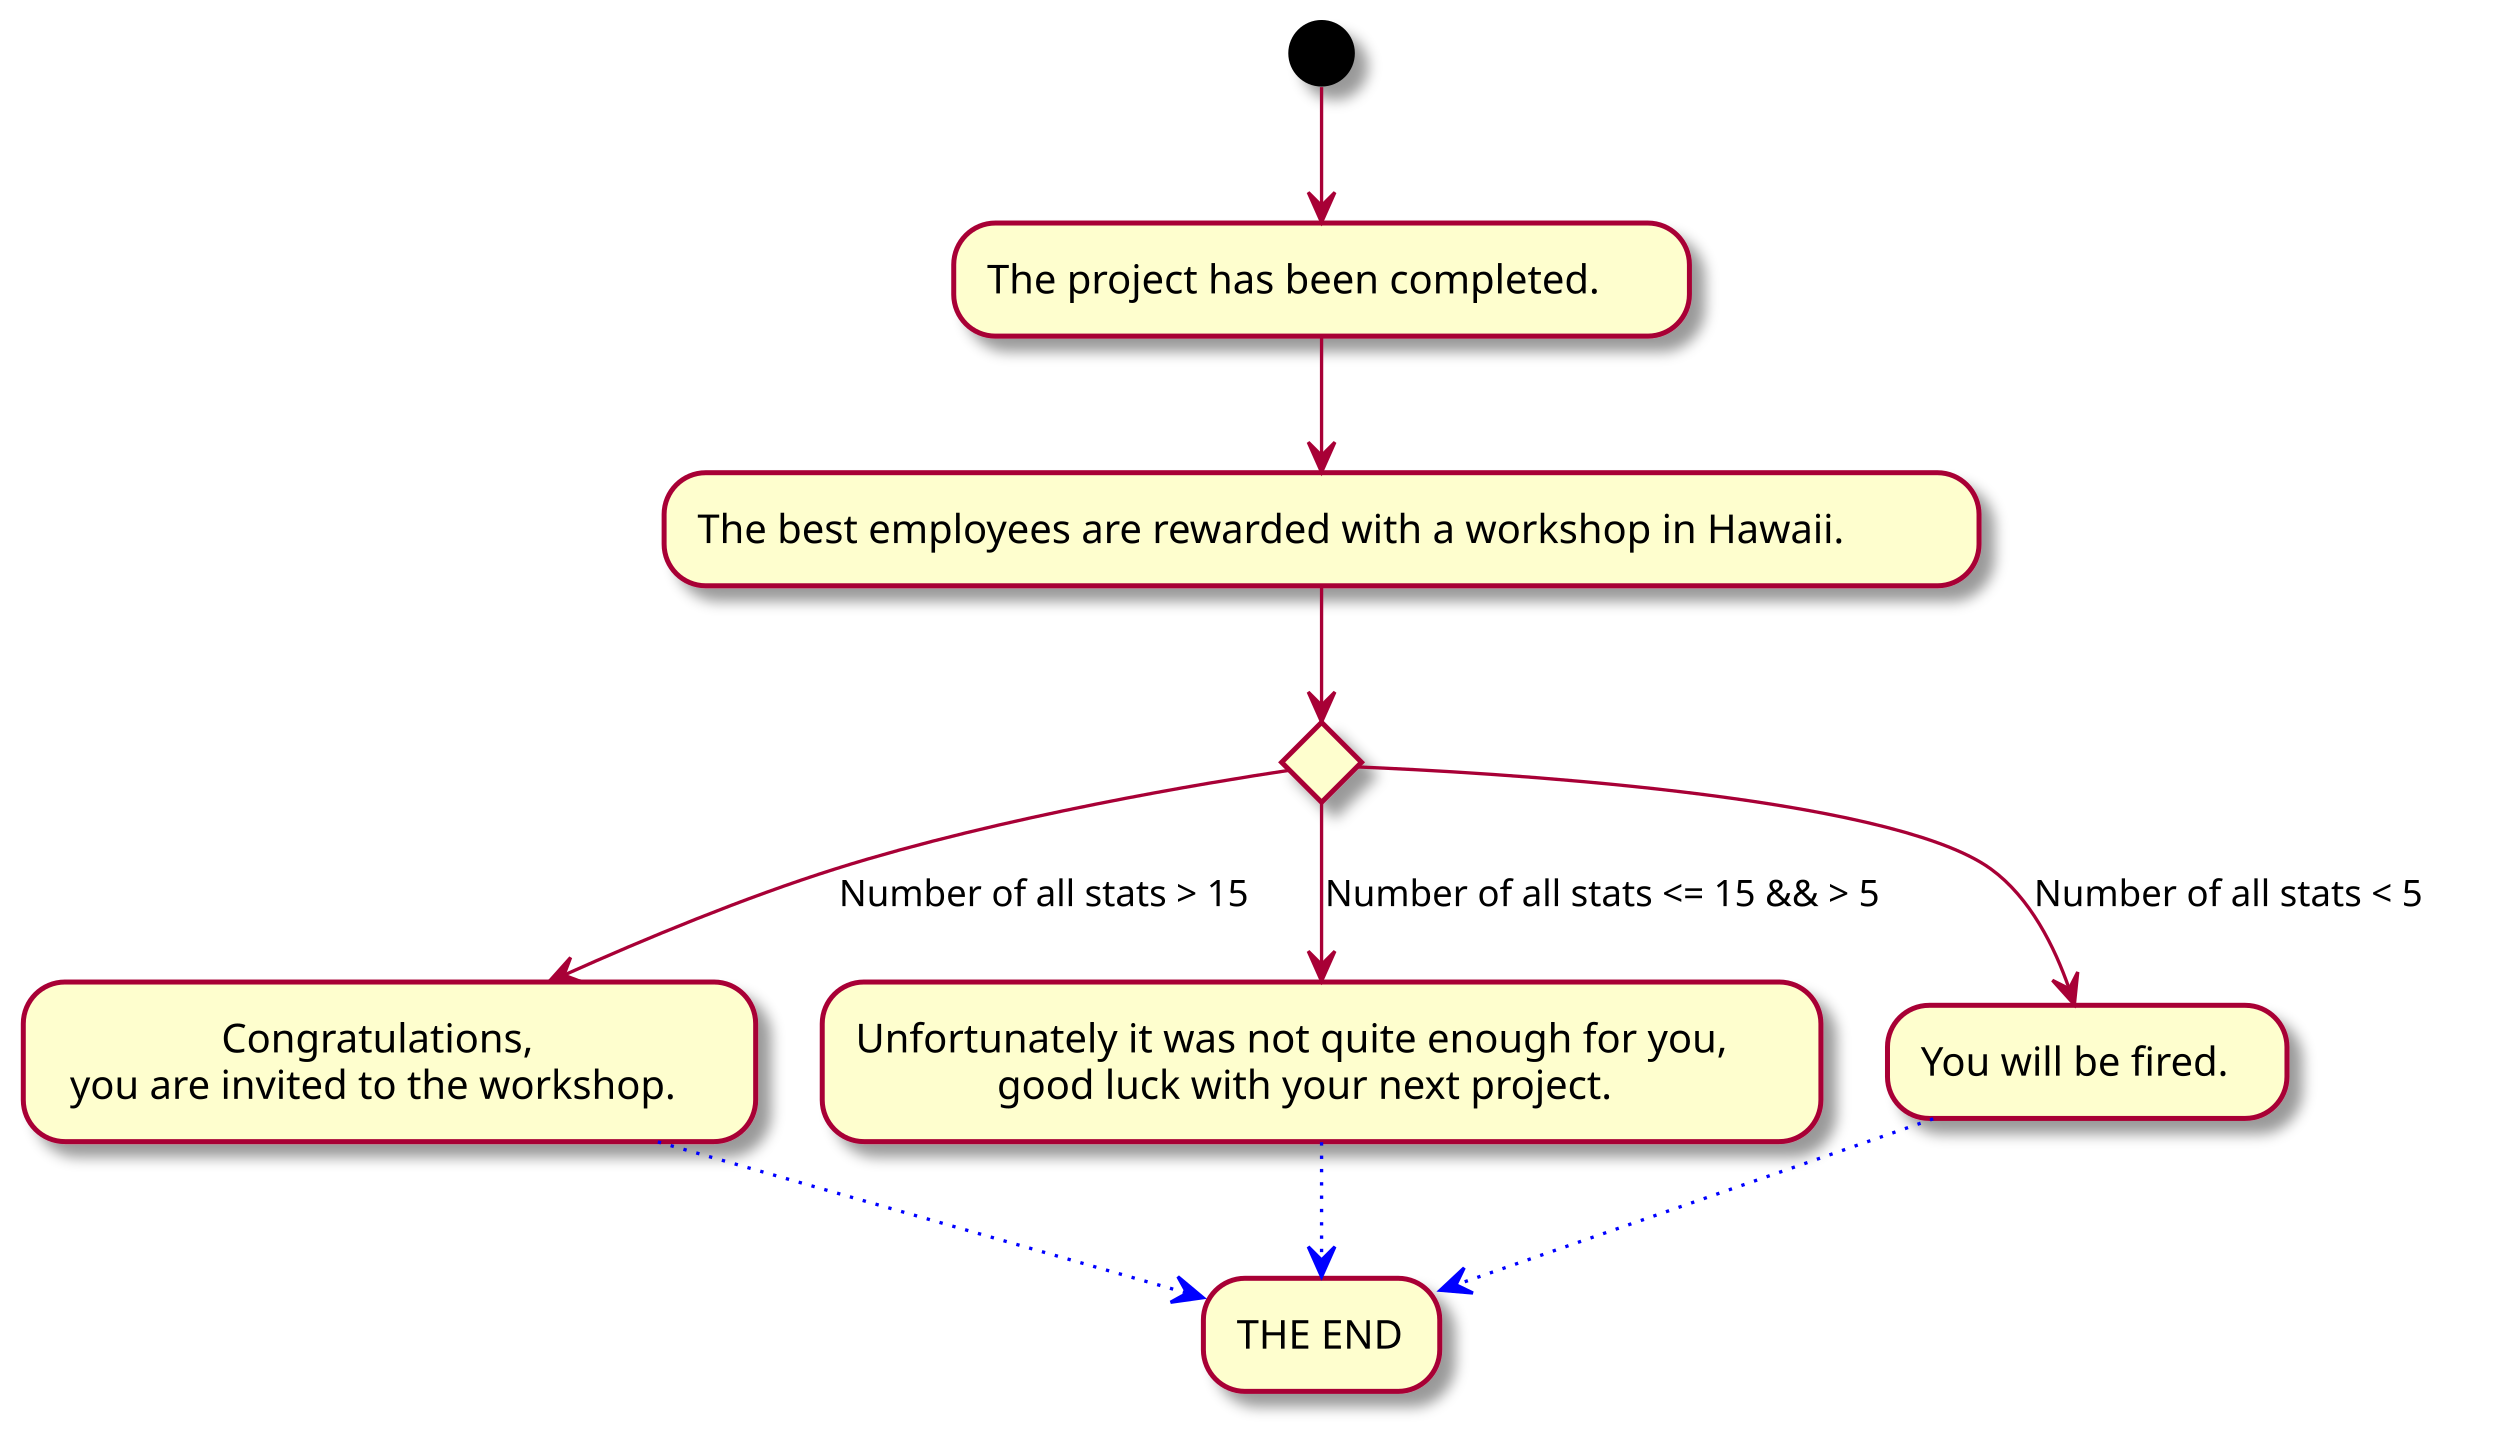
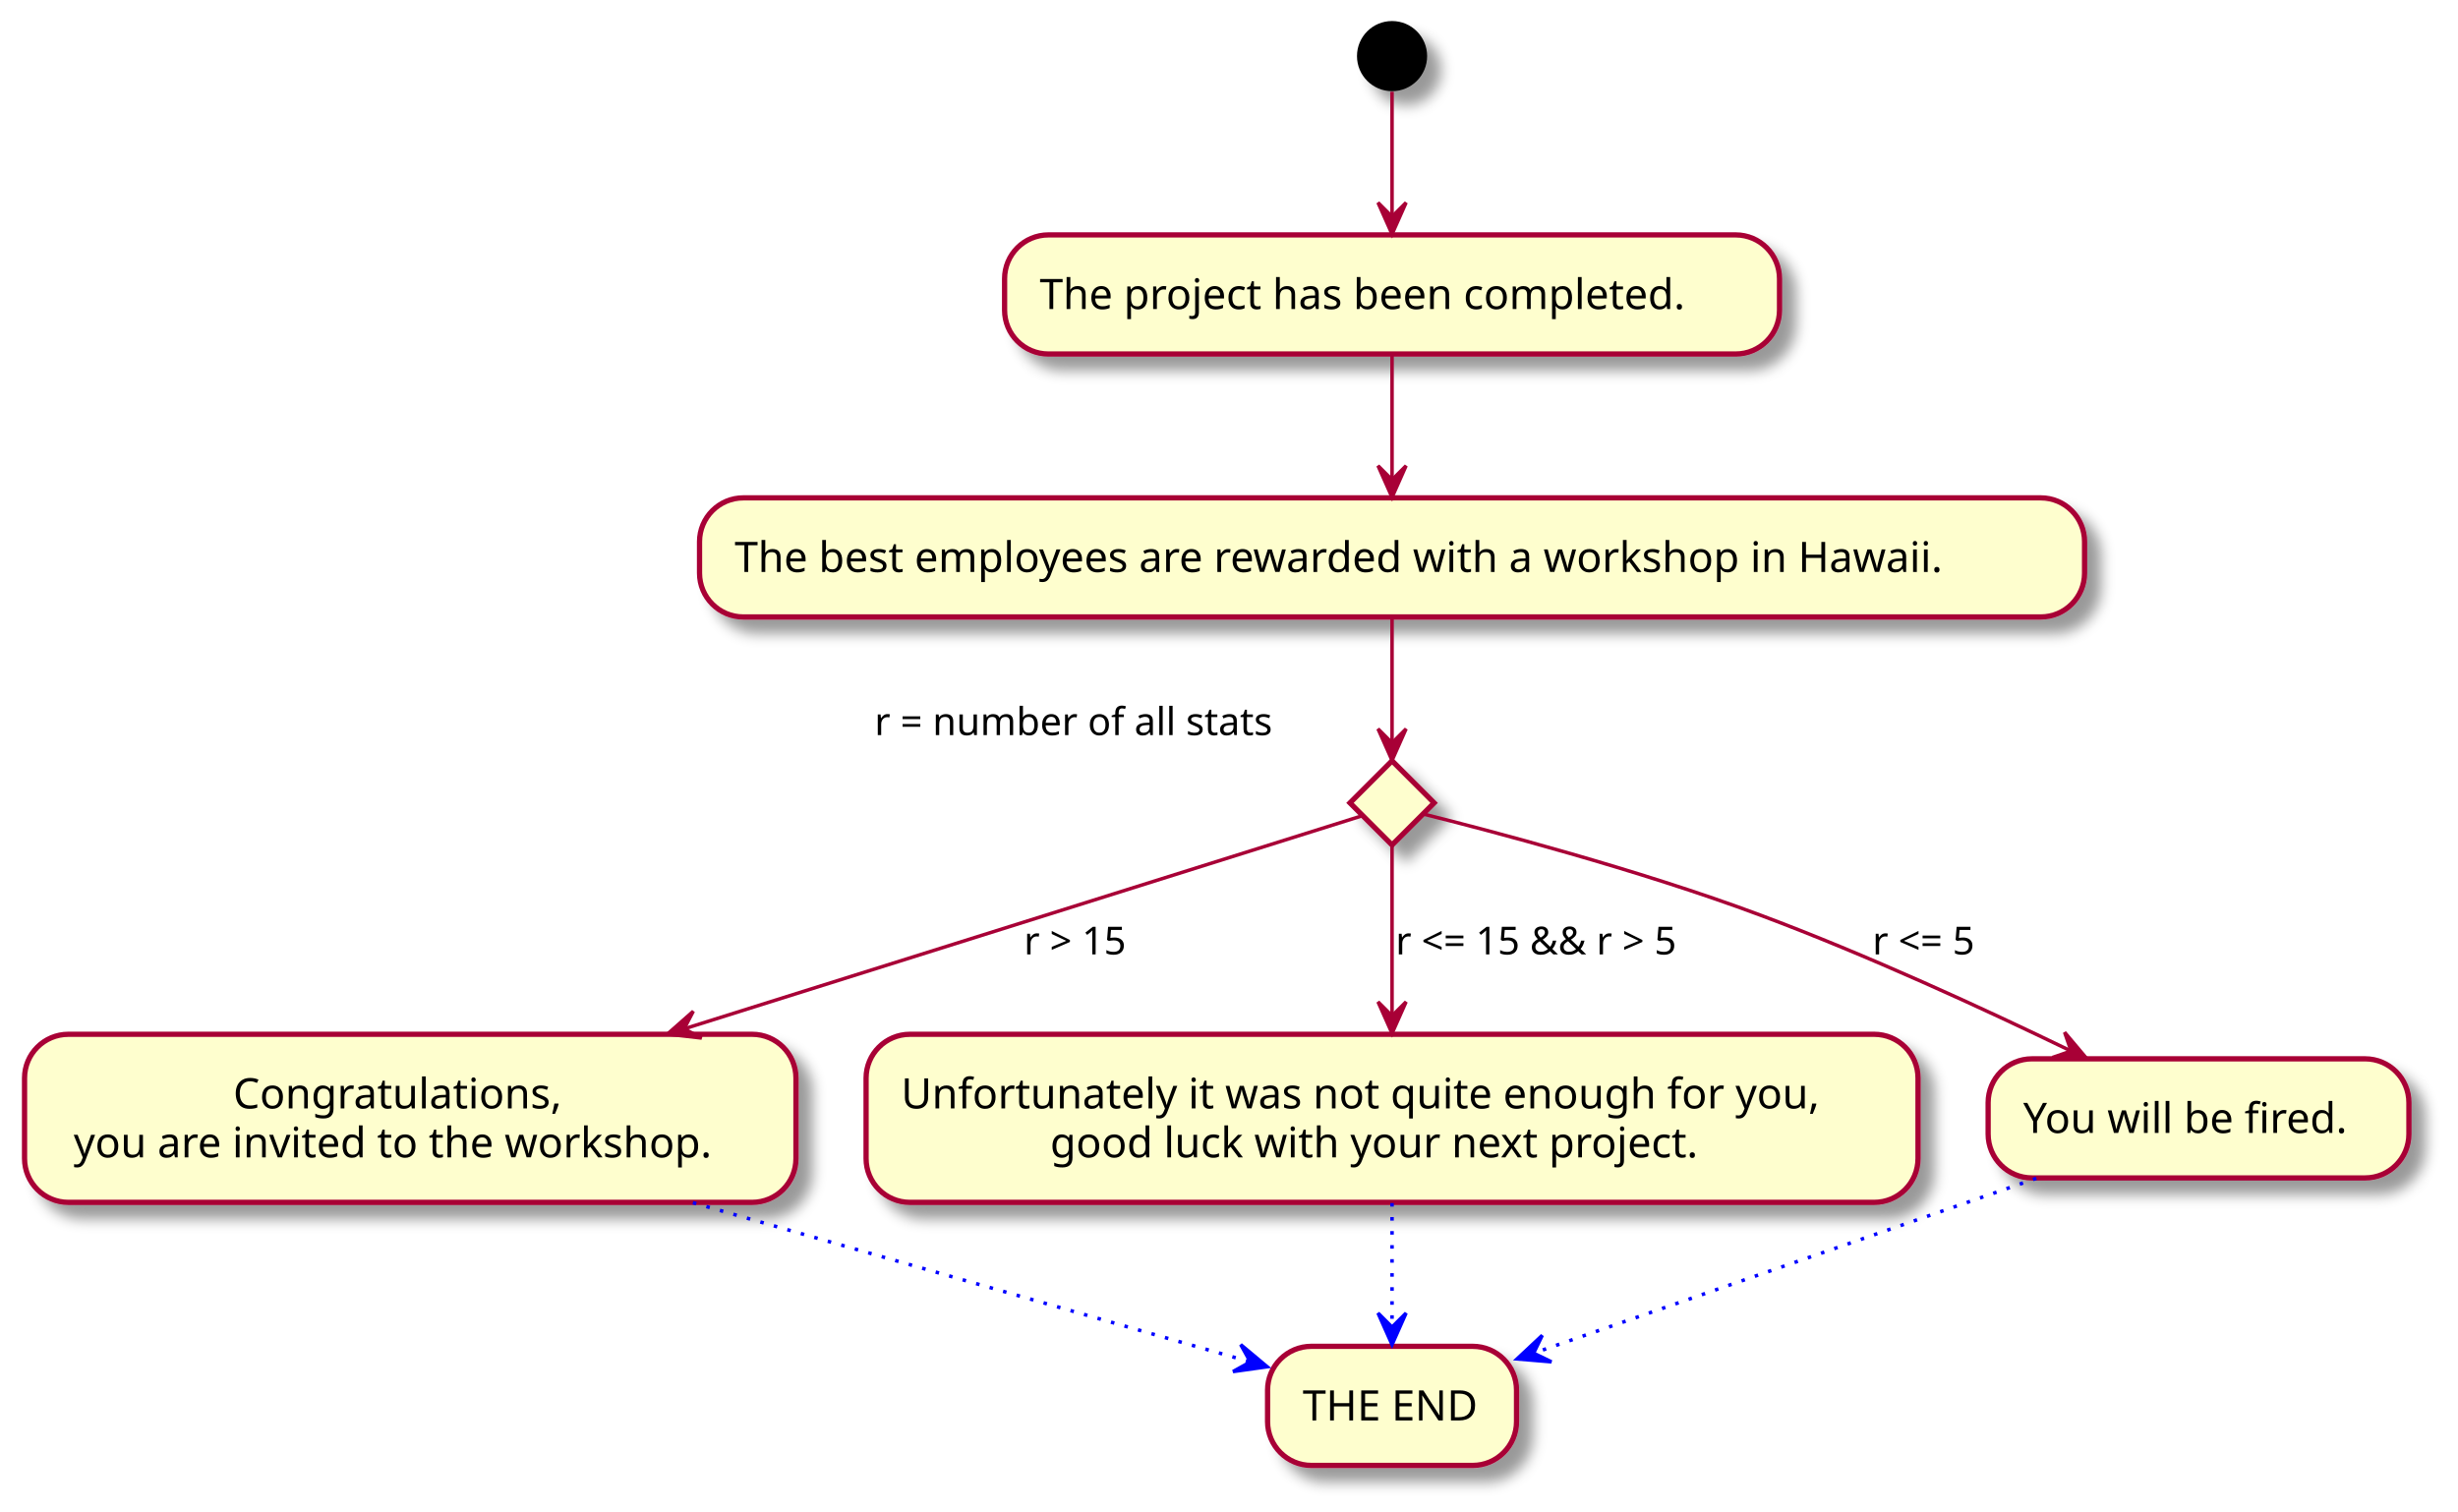
- <svg xmlns="http://www.w3.org/2000/svg" contentScriptType="application/ecmascript" contentStyleType="text/css" height="431px" preserveAspectRatio="none" style="width:751px;height:431px;" version="1.1" viewBox="0 0 751 431" width="751px" zoomAndPan="magnify">
+ <svg xmlns="http://www.w3.org/2000/svg" contentScriptType="application/ecmascript" contentStyleType="text/css" height="431px" preserveAspectRatio="none" style="width:701px;height:431px;" version="1.1" viewBox="0 0 701 431" width="701px" zoomAndPan="magnify">
  <defs>
-     <filter height="300%" id="f3hdayalinyod" width="300%" x="-1" y="-1">
+     <filter height="300%" id="fnqnh7occlab7" width="300%" x="-1" y="-1">
      <feGaussianBlur result="blurOut" stdDeviation="2.0" />
      <feColorMatrix in="blurOut" result="blurOut2" type="matrix" values="0 0 0 0 0 0 0 0 0 0 0 0 0 0 0 0 0 0 .4 0" />
      <feOffset dx="4.0" dy="4.0" in="blurOut2" result="blurOut3" />
      <feBlend in="SourceGraphic" in2="blurOut3" mode="normal" />
    </filter>
  </defs>
  <g>
-     <ellipse cx="397" cy="16" fill="#000000" filter="url(#f3hdayalinyod)" rx="10" ry="10" style="stroke: none; stroke-width: 1.0;" />
-     <rect fill="#FEFECE" filter="url(#f3hdayalinyod)" height="33.969" rx="12.5" ry="12.5" style="stroke: #A80036; stroke-width: 1.5;" width="221" x="286.5" y="67" />
+     <ellipse cx="397" cy="16" fill="#000000" filter="url(#fnqnh7occlab7)" rx="10" ry="10" style="stroke: none; stroke-width: 1.0;" />
+     <rect fill="#FEFECE" filter="url(#fnqnh7occlab7)" height="33.969" rx="12.5" ry="12.5" style="stroke: #A80036; stroke-width: 1.5;" width="221" x="286.5" y="67" />
    <text fill="#000000" font-family="sans-serif" font-size="12" lengthAdjust="spacingAndGlyphs" textLength="201" x="296.5" y="88.139">The project has been completed.</text>
-     <rect fill="#FEFECE" filter="url(#f3hdayalinyod)" height="33.969" rx="12.5" ry="12.5" style="stroke: #A80036; stroke-width: 1.5;" width="395" x="199.5" y="142" />
+     <rect fill="#FEFECE" filter="url(#fnqnh7occlab7)" height="33.969" rx="12.5" ry="12.5" style="stroke: #A80036; stroke-width: 1.5;" width="395" x="199.5" y="142" />
    <text fill="#000000" font-family="sans-serif" font-size="12" lengthAdjust="spacingAndGlyphs" textLength="375" x="209.5" y="163.139">The best employees are rewarded with a workshop in Hawaii.</text>
-     <polygon fill="#FEFECE" filter="url(#f3hdayalinyod)" points="397,217,409,229,397,241,385,229,397,217" style="stroke: #A80036; stroke-width: 1.5;" />
-     <rect fill="#FEFECE" filter="url(#f3hdayalinyod)" height="47.938" rx="12.5" ry="12.5" style="stroke: #A80036; stroke-width: 1.5;" width="220" x="7" y="295" />
+     <polygon fill="#FEFECE" filter="url(#fnqnh7occlab7)" points="397,217,409,229,397,241,385,229,397,217" style="stroke: #A80036; stroke-width: 1.5;" />
+     <rect fill="#FEFECE" filter="url(#fnqnh7occlab7)" height="47.938" rx="12.5" ry="12.5" style="stroke: #A80036; stroke-width: 1.5;" width="220" x="7" y="295" />
    <text fill="#000000" font-family="sans-serif" font-size="12" lengthAdjust="spacingAndGlyphs" textLength="97" x="66.5" y="316.139">Congratulations,</text>
    <text fill="#000000" font-family="sans-serif" font-size="12" lengthAdjust="spacingAndGlyphs" textLength="196" x="21" y="330.107">you are invited to the workshop.</text>
-     <rect fill="#FEFECE" filter="url(#f3hdayalinyod)" height="47.938" rx="12.5" ry="12.5" style="stroke: #A80036; stroke-width: 1.5;" width="300" x="247" y="295" />
+     <rect fill="#FEFECE" filter="url(#fnqnh7occlab7)" height="47.938" rx="12.5" ry="12.5" style="stroke: #A80036; stroke-width: 1.5;" width="300" x="247" y="295" />
    <text fill="#000000" font-family="sans-serif" font-size="12" lengthAdjust="spacingAndGlyphs" textLength="276" x="257" y="316.139">Unfortunately it was not quite enough for you,</text>
    <text fill="#000000" font-family="sans-serif" font-size="12" lengthAdjust="spacingAndGlyphs" textLength="199" x="299.5" y="330.107">good luck with your next project.</text>
-     <rect fill="#FEFECE" filter="url(#f3hdayalinyod)" height="33.969" rx="12.5" ry="12.5" style="stroke: #A80036; stroke-width: 1.5;" width="120" x="567" y="302" />
+     <rect fill="#FEFECE" filter="url(#fnqnh7occlab7)" height="33.969" rx="12.5" ry="12.5" style="stroke: #A80036; stroke-width: 1.5;" width="120" x="567" y="302" />
    <text fill="#000000" font-family="sans-serif" font-size="12" lengthAdjust="spacingAndGlyphs" textLength="100" x="577" y="323.139">You will be fired.</text>
-     <rect fill="#FEFECE" filter="url(#f3hdayalinyod)" height="33.969" rx="12.5" ry="12.5" style="stroke: #A80036; stroke-width: 1.5;" width="71" x="361.5" y="384" />
+     <rect fill="#FEFECE" filter="url(#fnqnh7occlab7)" height="33.969" rx="12.5" ry="12.5" style="stroke: #A80036; stroke-width: 1.5;" width="71" x="361.5" y="384" />
    <text fill="#000000" font-family="sans-serif" font-size="12" lengthAdjust="spacingAndGlyphs" textLength="51" x="371.5" y="405.139">THE END</text>
    <path d="M397,26.177 C397,35.269 397,49.527 397,61.485 " fill="none" id="start-to-The project has been completed." style="stroke: #A80036; stroke-width: 1.0;" />
    <polygon fill="#A80036" points="397,66.791,401,57.791,397,61.791,393,57.791,397,66.791" style="stroke: #A80036; stroke-width: 1.0;" />
    <path d="M397,101.201 C397,111.692 397,125.463 397,136.818 " fill="none" id="The project has been completed.-to-The best employees are rewarded with a workshop in Hawaii." style="stroke: #A80036; stroke-width: 1.0;" />
    <polygon fill="#A80036" points="397,141.844,401,132.844,397,136.844,393,132.844,397,141.844" style="stroke: #A80036; stroke-width: 1.0;" />
-     <path d="M397,176.115 C397,186.916 397,201.082 397,211.883 " fill="none" id="The best employees are rewarded with a workshop in Hawaii.-to-#41320" style="stroke: #A80036; stroke-width: 1.0;" />
+     <path d="M397,176.115 C397,186.916 397,201.082 397,211.883 " fill="none" id="The best employees are rewarded with a workshop in Hawaii.-to-#107112" style="stroke: #A80036; stroke-width: 1.0;" />
    <polygon fill="#A80036" points="397,216.885,401,207.885,397,211.885,393,207.885,397,216.885" style="stroke: #A80036; stroke-width: 1.0;" />
-     <text fill="#000000" font-family="sans-serif" font-size="11" lengthAdjust="spacingAndGlyphs" textLength="0" x="396.025" y="206.46" />
-     <path d="M387.268,231.4 C363.575,234.952 301.163,245.169 251,261 C223.538,269.667 193.986,281.906 169.64,292.822 " fill="none" id="#41320-to-a" style="stroke: #A80036; stroke-width: 1.0;" />
-     <polygon fill="#A80036" points="164.842,294.986,174.691,294.933,169.4,292.931,171.402,287.64,164.842,294.986" style="stroke: #A80036; stroke-width: 1.0;" />
-     <text fill="#000000" font-family="sans-serif" font-size="11" lengthAdjust="spacingAndGlyphs" textLength="139" x="252" y="272.21">Number of all stats &gt; 15</text>
-     <path d="M397,241.145 C397,253.3 397,273.227 397,289.744 " fill="none" id="#41320-to-b" style="stroke: #A80036; stroke-width: 1.0;" />
+     <text fill="#000000" font-family="sans-serif" font-size="11" lengthAdjust="spacingAndGlyphs" textLength="128" x="249.4" y="209.671">r = number of all stats</text>
+     <path d="M388.62,232.634 C360.14,241.584 264.977,271.493 195.302,293.391 " fill="none" id="#107112-to-a" style="stroke: #A80036; stroke-width: 1.0;" />
+     <polygon fill="#A80036" points="190.33,294.953,200.115,296.069,195.1,293.453,197.716,288.437,190.33,294.953" style="stroke: #A80036; stroke-width: 1.0;" />
+     <text fill="#000000" font-family="sans-serif" font-size="11" lengthAdjust="spacingAndGlyphs" textLength="35" x="292" y="272.21">r &gt; 15</text>
+     <path d="M397,241.145 C397,253.3 397,273.227 397,289.744 " fill="none" id="#107112-to-b" style="stroke: #A80036; stroke-width: 1.0;" />
    <polygon fill="#A80036" points="397,294.748,401,285.748,397,289.748,393,285.748,397,294.748" style="stroke: #A80036; stroke-width: 1.0;" />
-     <text fill="#000000" font-family="sans-serif" font-size="11" lengthAdjust="spacingAndGlyphs" textLength="194" x="398" y="272.21">Number of all stats &lt;= 15 &amp;&amp; &gt; 5</text>
-     <path d="M407.668,230.386 C444.688,231.912 567.039,238.588 598,261 C609.91,269.621 617.258,284.575 621.577,297.003 " fill="none" id="#41320-to-You will be fired." style="stroke: #A80036; stroke-width: 1.0;" />
-     <polygon fill="#A80036" points="623.14,301.798,624.153,292.001,621.59,297.044,616.547,294.481,623.14,301.798" style="stroke: #A80036; stroke-width: 1.0;" />
-     <text fill="#000000" font-family="sans-serif" font-size="11" lengthAdjust="spacingAndGlyphs" textLength="132" x="611" y="272.21">Number of all stats &lt; 5</text>
+     <text fill="#000000" font-family="sans-serif" font-size="11" lengthAdjust="spacingAndGlyphs" textLength="98" x="398" y="272.21">r &lt;= 15 &amp;&amp; r &gt; 5</text>
+     <path d="M405.849,232.162 C424.092,236.718 467.101,247.965 502,261 C532.373,272.344 565.736,287.713 590.348,299.633 " fill="none" id="#107112-to-You will be fired." style="stroke: #A80036; stroke-width: 1.0;" />
+     <polygon fill="#A80036" points="595.151,301.969,588.808,294.435,590.655,299.782,585.308,301.629,595.151,301.969" style="stroke: #A80036; stroke-width: 1.0;" />
+     <text fill="#000000" font-family="sans-serif" font-size="11" lengthAdjust="spacingAndGlyphs" textLength="37" x="534" y="272.21">r &lt;= 5</text>
    <path d="M580.733,336.093 C538.756,350.693 477.482,372.006 437.428,385.938 " fill="none" id="You will be fired.-to-ende" style="stroke: #0000FF; stroke-width: 1.0; stroke-dasharray: 1.0,3.0;" />
    <polygon fill="#0000FF" points="432.651,387.6,442.466,388.421,437.373,385.957,439.837,380.865,432.651,387.6" style="stroke: #0000FF; stroke-width: 1.0;" />
    <path d="M197.612,343.032 C249.62,357.891 315.049,376.586 356.464,388.418 " fill="none" id="a-to-ende" style="stroke: #0000FF; stroke-width: 1.0; stroke-dasharray: 1.0,3.0;" />
    <polygon fill="#0000FF" points="361.393,389.827,353.837,383.509,356.585,388.454,351.641,391.202,361.393,389.827" style="stroke: #0000FF; stroke-width: 1.0;" />
    <path d="M397,343.139 C397,354.243 397,367.469 397,378.37 " fill="none" id="b-to-ende" style="stroke: #0000FF; stroke-width: 1.0; stroke-dasharray: 1.0,3.0;" />
    <polygon fill="#0000FF" points="397,383.515,401,374.515,397,378.515,393,374.515,397,383.515" style="stroke: #0000FF; stroke-width: 1.0;" />
  </g>
</svg>
